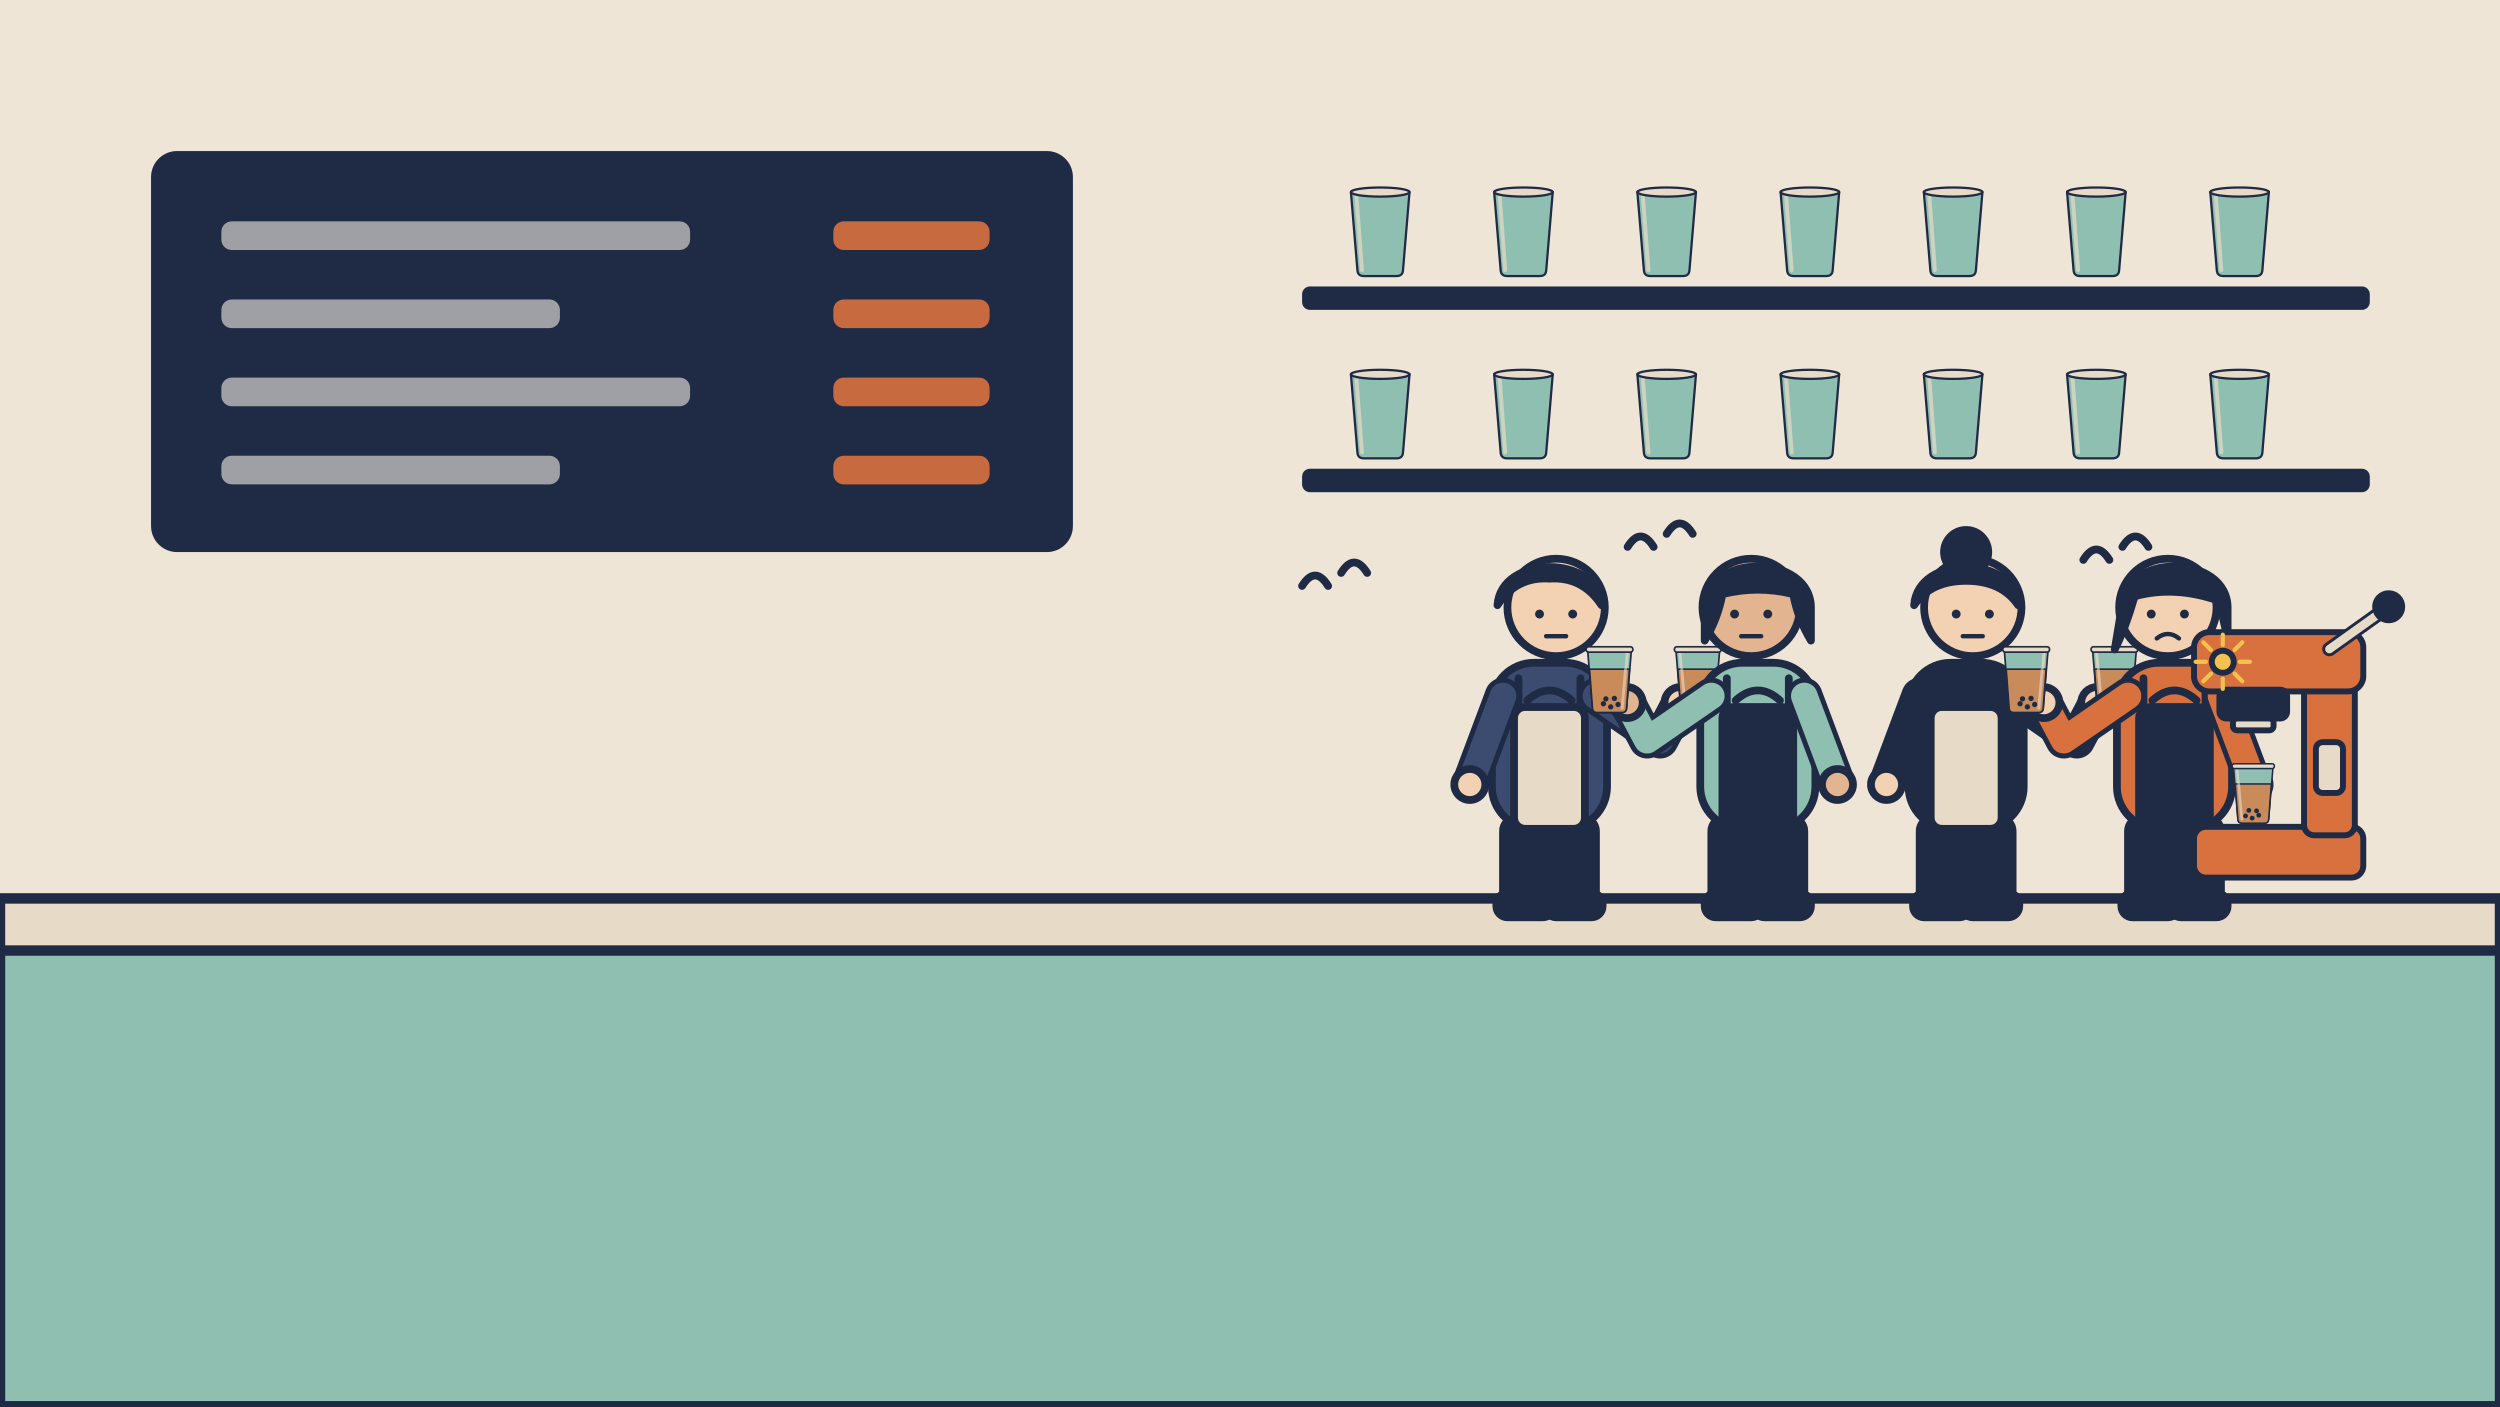
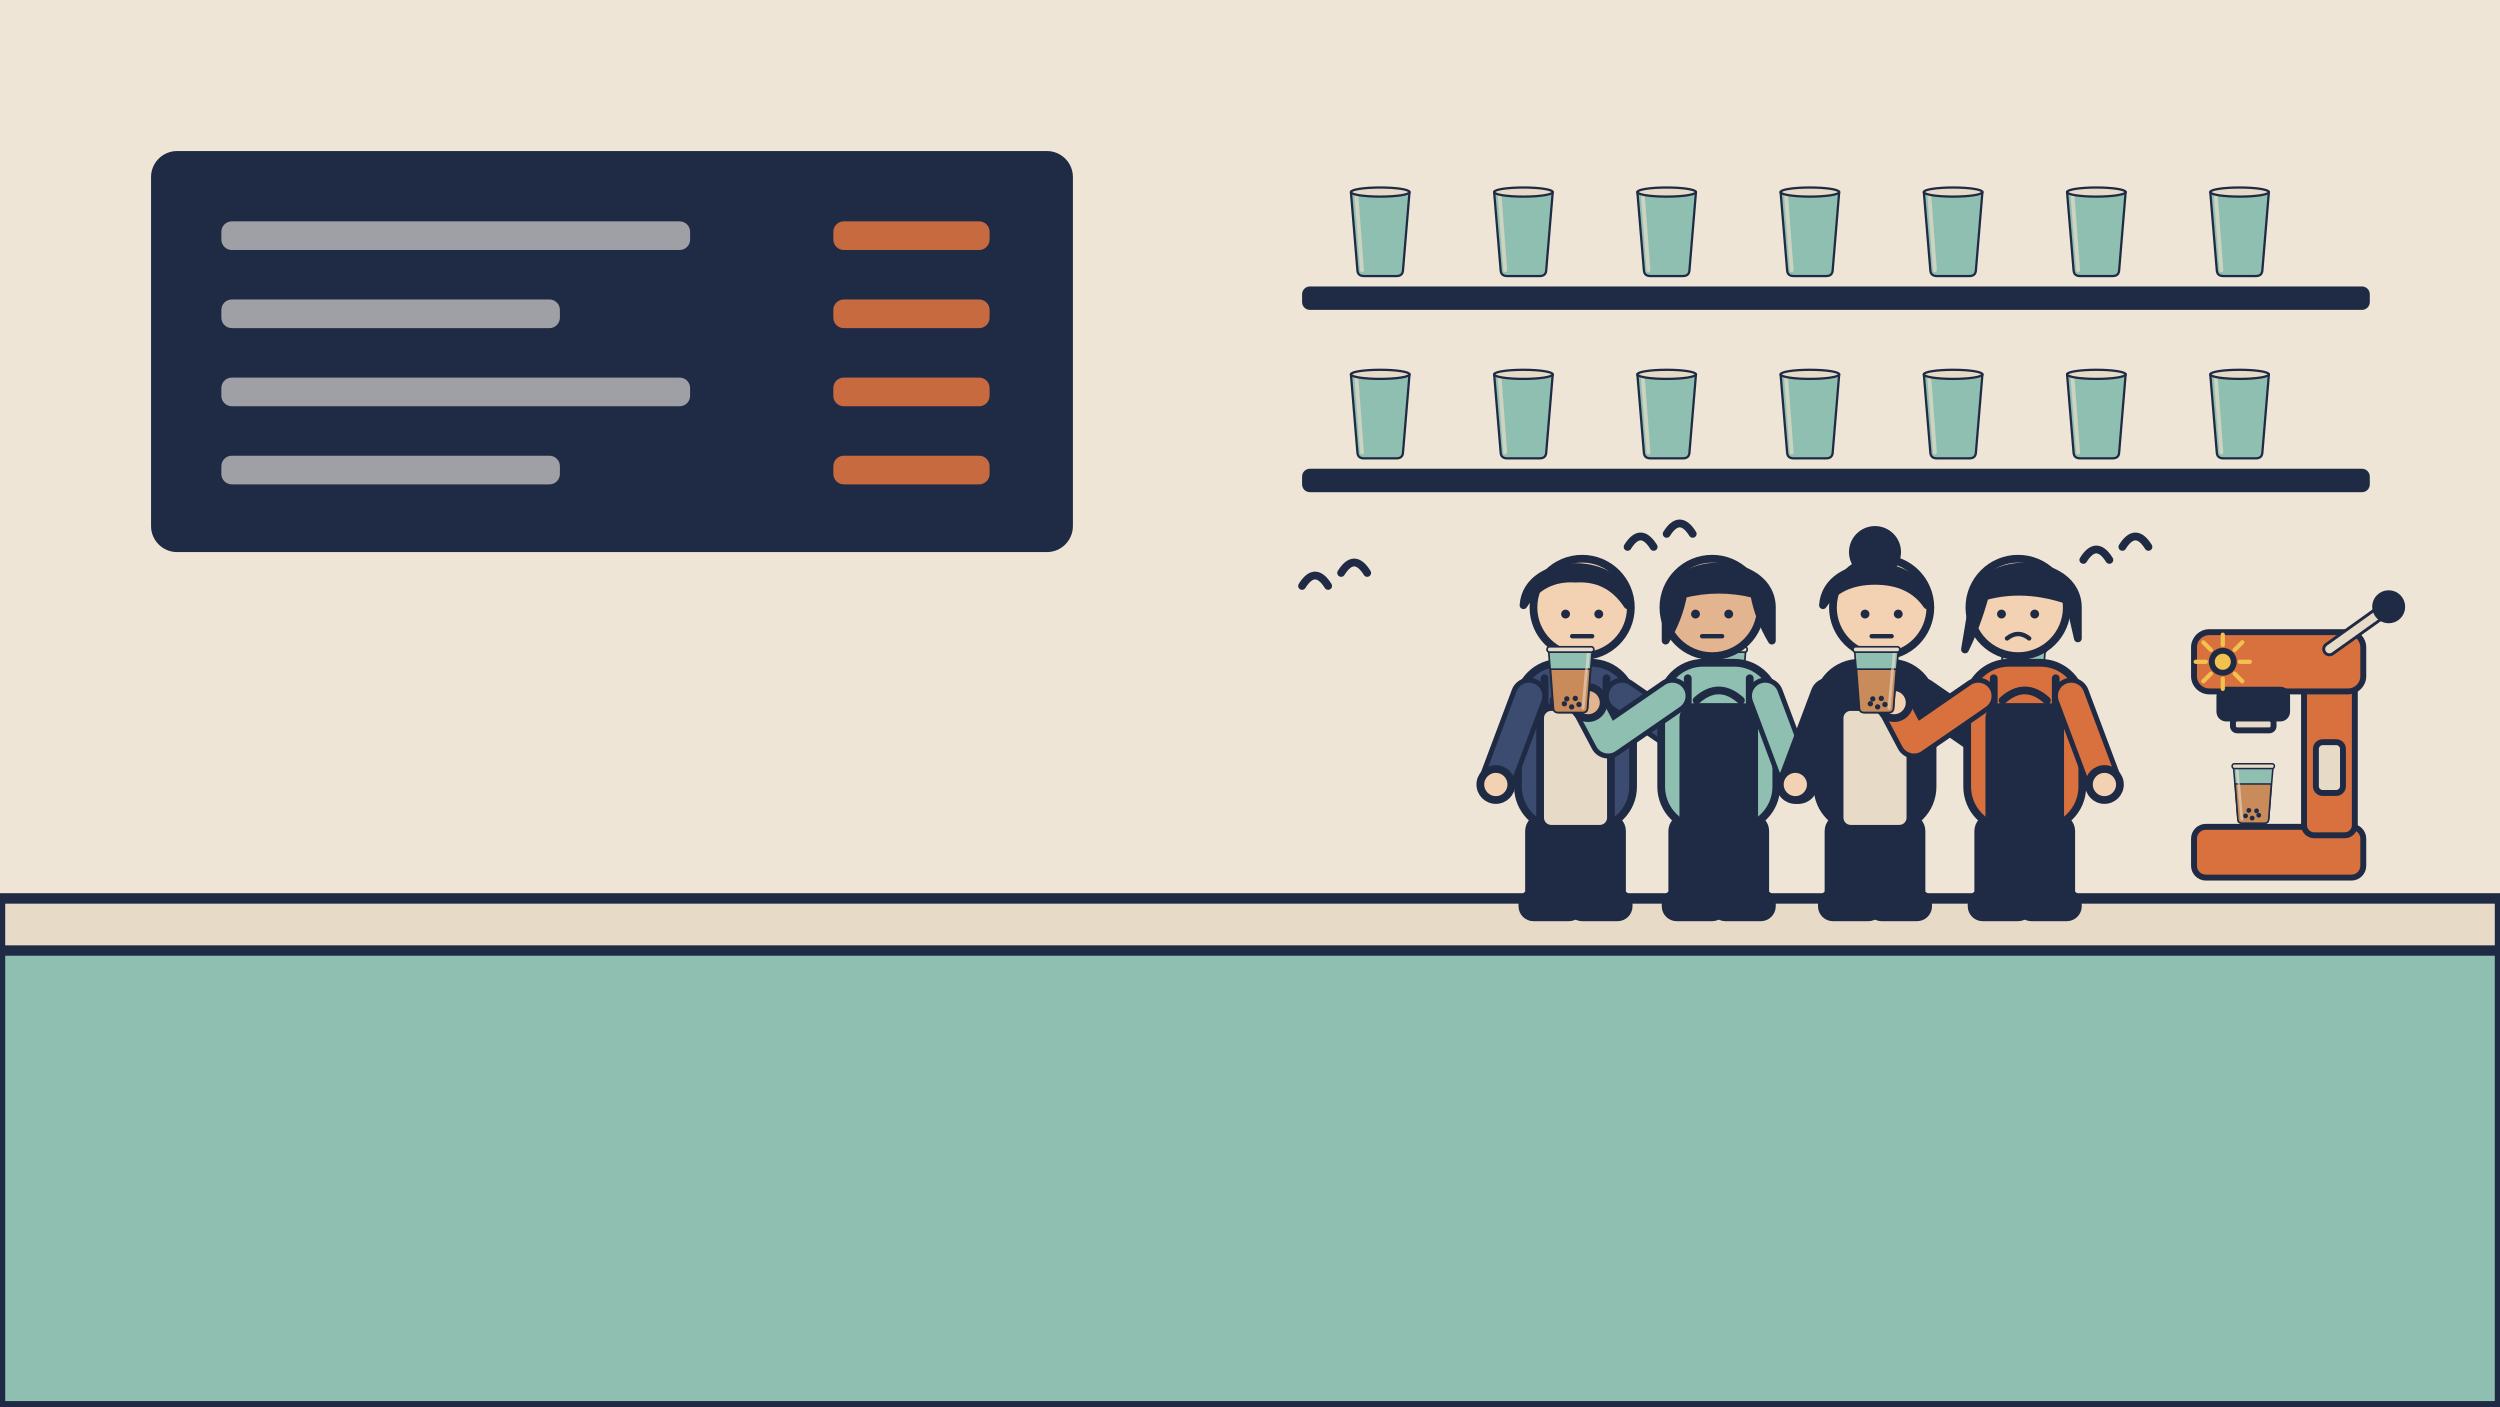
<svg xmlns="http://www.w3.org/2000/svg" viewBox="0 0 1920 1080" width="1920" height="1080" fill="none">
  <rect width="1920" height="1080" fill="#F4EFE6" />
  <rect x="0" y="0" width="1920" height="700" fill="#E7DBC7" opacity="0.5" />
  <rect x="1000" y="220" width="820" height="18" rx="6" fill="#1F2A44" />
  <g transform="translate(1010 120) scale(0.25 0.25)">
    <g transform="translate(0 0) scale(1.0)">
      <path d="M110 110 L130 350 Q131 368 150 368 L250 368 Q269 368 270 350 L290 110 Z" fill="#8FBFB0" stroke="#1F2A44" stroke-width="7" stroke-linejoin="round" stroke-linecap="round" />
      <path d="M126 110 L144 350" stroke="#E7DBC7" stroke-width="12" stroke-linecap="round" opacity="0.7" />
      <ellipse cx="200" cy="110" rx="90" ry="14" fill="#E7DBC7" stroke="#1F2A44" stroke-width="7" stroke-linejoin="round" stroke-linecap="round" />
    </g>
  </g>
  <g transform="translate(1120 120) scale(0.25 0.25)">
    <g transform="translate(0 0) scale(1.0)">
      <path d="M110 110 L130 350 Q131 368 150 368 L250 368 Q269 368 270 350 L290 110 Z" fill="#8FBFB0" stroke="#1F2A44" stroke-width="7" stroke-linejoin="round" stroke-linecap="round" />
      <path d="M126 110 L144 350" stroke="#E7DBC7" stroke-width="12" stroke-linecap="round" opacity="0.7" />
      <ellipse cx="200" cy="110" rx="90" ry="14" fill="#E7DBC7" stroke="#1F2A44" stroke-width="7" stroke-linejoin="round" stroke-linecap="round" />
    </g>
  </g>
  <g transform="translate(1230 120) scale(0.25 0.25)">
    <g transform="translate(0 0) scale(1.0)">
      <path d="M110 110 L130 350 Q131 368 150 368 L250 368 Q269 368 270 350 L290 110 Z" fill="#8FBFB0" stroke="#1F2A44" stroke-width="7" stroke-linejoin="round" stroke-linecap="round" />
      <path d="M126 110 L144 350" stroke="#E7DBC7" stroke-width="12" stroke-linecap="round" opacity="0.7" />
      <ellipse cx="200" cy="110" rx="90" ry="14" fill="#E7DBC7" stroke="#1F2A44" stroke-width="7" stroke-linejoin="round" stroke-linecap="round" />
    </g>
  </g>
  <g transform="translate(1340 120) scale(0.25 0.25)">
    <g transform="translate(0 0) scale(1.0)">
      <path d="M110 110 L130 350 Q131 368 150 368 L250 368 Q269 368 270 350 L290 110 Z" fill="#8FBFB0" stroke="#1F2A44" stroke-width="7" stroke-linejoin="round" stroke-linecap="round" />
      <path d="M126 110 L144 350" stroke="#E7DBC7" stroke-width="12" stroke-linecap="round" opacity="0.7" />
      <ellipse cx="200" cy="110" rx="90" ry="14" fill="#E7DBC7" stroke="#1F2A44" stroke-width="7" stroke-linejoin="round" stroke-linecap="round" />
    </g>
  </g>
  <g transform="translate(1450 120) scale(0.25 0.25)">
    <g transform="translate(0 0) scale(1.0)">
      <path d="M110 110 L130 350 Q131 368 150 368 L250 368 Q269 368 270 350 L290 110 Z" fill="#8FBFB0" stroke="#1F2A44" stroke-width="7" stroke-linejoin="round" stroke-linecap="round" />
      <path d="M126 110 L144 350" stroke="#E7DBC7" stroke-width="12" stroke-linecap="round" opacity="0.7" />
      <ellipse cx="200" cy="110" rx="90" ry="14" fill="#E7DBC7" stroke="#1F2A44" stroke-width="7" stroke-linejoin="round" stroke-linecap="round" />
    </g>
  </g>
  <g transform="translate(1560 120) scale(0.25 0.25)">
    <g transform="translate(0 0) scale(1.0)">
      <path d="M110 110 L130 350 Q131 368 150 368 L250 368 Q269 368 270 350 L290 110 Z" fill="#8FBFB0" stroke="#1F2A44" stroke-width="7" stroke-linejoin="round" stroke-linecap="round" />
      <path d="M126 110 L144 350" stroke="#E7DBC7" stroke-width="12" stroke-linecap="round" opacity="0.7" />
      <ellipse cx="200" cy="110" rx="90" ry="14" fill="#E7DBC7" stroke="#1F2A44" stroke-width="7" stroke-linejoin="round" stroke-linecap="round" />
    </g>
  </g>
  <g transform="translate(1670 120) scale(0.25 0.25)">
    <g transform="translate(0 0) scale(1.0)">
      <path d="M110 110 L130 350 Q131 368 150 368 L250 368 Q269 368 270 350 L290 110 Z" fill="#8FBFB0" stroke="#1F2A44" stroke-width="7" stroke-linejoin="round" stroke-linecap="round" />
      <path d="M126 110 L144 350" stroke="#E7DBC7" stroke-width="12" stroke-linecap="round" opacity="0.7" />
      <ellipse cx="200" cy="110" rx="90" ry="14" fill="#E7DBC7" stroke="#1F2A44" stroke-width="7" stroke-linejoin="round" stroke-linecap="round" />
    </g>
  </g>
  <rect x="1000" y="360" width="820" height="18" rx="6" fill="#1F2A44" />
  <g transform="translate(1010 260) scale(0.25 0.25)">
    <g transform="translate(0 0) scale(1.0)">
      <path d="M110 110 L130 350 Q131 368 150 368 L250 368 Q269 368 270 350 L290 110 Z" fill="#8FBFB0" stroke="#1F2A44" stroke-width="7" stroke-linejoin="round" stroke-linecap="round" />
      <path d="M126 110 L144 350" stroke="#E7DBC7" stroke-width="12" stroke-linecap="round" opacity="0.7" />
      <ellipse cx="200" cy="110" rx="90" ry="14" fill="#E7DBC7" stroke="#1F2A44" stroke-width="7" stroke-linejoin="round" stroke-linecap="round" />
    </g>
  </g>
  <g transform="translate(1120 260) scale(0.25 0.25)">
    <g transform="translate(0 0) scale(1.0)">
      <path d="M110 110 L130 350 Q131 368 150 368 L250 368 Q269 368 270 350 L290 110 Z" fill="#8FBFB0" stroke="#1F2A44" stroke-width="7" stroke-linejoin="round" stroke-linecap="round" />
      <path d="M126 110 L144 350" stroke="#E7DBC7" stroke-width="12" stroke-linecap="round" opacity="0.7" />
      <ellipse cx="200" cy="110" rx="90" ry="14" fill="#E7DBC7" stroke="#1F2A44" stroke-width="7" stroke-linejoin="round" stroke-linecap="round" />
    </g>
  </g>
  <g transform="translate(1230 260) scale(0.25 0.25)">
    <g transform="translate(0 0) scale(1.0)">
      <path d="M110 110 L130 350 Q131 368 150 368 L250 368 Q269 368 270 350 L290 110 Z" fill="#8FBFB0" stroke="#1F2A44" stroke-width="7" stroke-linejoin="round" stroke-linecap="round" />
      <path d="M126 110 L144 350" stroke="#E7DBC7" stroke-width="12" stroke-linecap="round" opacity="0.7" />
      <ellipse cx="200" cy="110" rx="90" ry="14" fill="#E7DBC7" stroke="#1F2A44" stroke-width="7" stroke-linejoin="round" stroke-linecap="round" />
    </g>
  </g>
  <g transform="translate(1340 260) scale(0.25 0.25)">
    <g transform="translate(0 0) scale(1.0)">
      <path d="M110 110 L130 350 Q131 368 150 368 L250 368 Q269 368 270 350 L290 110 Z" fill="#8FBFB0" stroke="#1F2A44" stroke-width="7" stroke-linejoin="round" stroke-linecap="round" />
      <path d="M126 110 L144 350" stroke="#E7DBC7" stroke-width="12" stroke-linecap="round" opacity="0.7" />
      <ellipse cx="200" cy="110" rx="90" ry="14" fill="#E7DBC7" stroke="#1F2A44" stroke-width="7" stroke-linejoin="round" stroke-linecap="round" />
    </g>
  </g>
  <g transform="translate(1450 260) scale(0.25 0.25)">
    <g transform="translate(0 0) scale(1.0)">
      <path d="M110 110 L130 350 Q131 368 150 368 L250 368 Q269 368 270 350 L290 110 Z" fill="#8FBFB0" stroke="#1F2A44" stroke-width="7" stroke-linejoin="round" stroke-linecap="round" />
      <path d="M126 110 L144 350" stroke="#E7DBC7" stroke-width="12" stroke-linecap="round" opacity="0.7" />
      <ellipse cx="200" cy="110" rx="90" ry="14" fill="#E7DBC7" stroke="#1F2A44" stroke-width="7" stroke-linejoin="round" stroke-linecap="round" />
    </g>
  </g>
  <g transform="translate(1560 260) scale(0.25 0.25)">
    <g transform="translate(0 0) scale(1.0)">
      <path d="M110 110 L130 350 Q131 368 150 368 L250 368 Q269 368 270 350 L290 110 Z" fill="#8FBFB0" stroke="#1F2A44" stroke-width="7" stroke-linejoin="round" stroke-linecap="round" />
      <path d="M126 110 L144 350" stroke="#E7DBC7" stroke-width="12" stroke-linecap="round" opacity="0.7" />
      <ellipse cx="200" cy="110" rx="90" ry="14" fill="#E7DBC7" stroke="#1F2A44" stroke-width="7" stroke-linejoin="round" stroke-linecap="round" />
    </g>
  </g>
  <g transform="translate(1670 260) scale(0.25 0.25)">
    <g transform="translate(0 0) scale(1.0)">
      <path d="M110 110 L130 350 Q131 368 150 368 L250 368 Q269 368 270 350 L290 110 Z" fill="#8FBFB0" stroke="#1F2A44" stroke-width="7" stroke-linejoin="round" stroke-linecap="round" />
      <path d="M126 110 L144 350" stroke="#E7DBC7" stroke-width="12" stroke-linecap="round" opacity="0.7" />
      <ellipse cx="200" cy="110" rx="90" ry="14" fill="#E7DBC7" stroke="#1F2A44" stroke-width="7" stroke-linejoin="round" stroke-linecap="round" />
    </g>
  </g>
  <rect x="120" y="120" width="700" height="300" rx="16" fill="#1F2A44" stroke="#1F2A44" stroke-width="8" stroke-linejoin="round" stroke-linecap="round" />
  <rect x="170" y="170" width="360" height="22" rx="8" fill="#F4EFE6" opacity="0.6" />
  <rect x="640" y="170" width="120" height="22" rx="8" fill="#D9713F" opacity="0.9" />
  <rect x="170" y="230" width="260" height="22" rx="8" fill="#F4EFE6" opacity="0.6" />
  <rect x="640" y="230" width="120" height="22" rx="8" fill="#D9713F" opacity="0.9" />
  <rect x="170" y="290" width="360" height="22" rx="8" fill="#F4EFE6" opacity="0.6" />
  <rect x="640" y="290" width="120" height="22" rx="8" fill="#D9713F" opacity="0.9" />
  <rect x="170" y="350" width="260" height="22" rx="8" fill="#F4EFE6" opacity="0.6" />
  <rect x="640" y="350" width="120" height="22" rx="8" fill="#D9713F" opacity="0.9" />
  <rect x="0" y="700" width="1920" height="380" fill="#8FBFB0" stroke="#1F2A44" stroke-width="8" stroke-linejoin="round" stroke-linecap="round" />
  <rect x="0" y="690" width="1920" height="40" fill="#E7DBC7" stroke="#1F2A44" stroke-width="8" stroke-linejoin="round" stroke-linecap="round" />
-   <g transform="translate(1020 390) scale(0.85 0.85)">
+   <g transform="translate(1040 390) scale(0.85 0.85)">
    <rect x="158" y="280" width="40" height="78" rx="12" fill="#1F2A44" stroke="#1F2A44" stroke-width="7" stroke-linejoin="round" stroke-linecap="round" />
    <rect x="202" y="280" width="40" height="78" rx="12" fill="#1F2A44" stroke="#1F2A44" stroke-width="7" stroke-linejoin="round" stroke-linecap="round" />
    <rect x="152" y="348" width="52" height="22" rx="10" fill="#1F2A44" stroke="#1F2A44" stroke-width="7" stroke-linejoin="round" stroke-linecap="round" />
    <rect x="196" y="348" width="52" height="22" rx="10" fill="#1F2A44" stroke="#1F2A44" stroke-width="7" stroke-linejoin="round" stroke-linecap="round" />
    <rect x="148.0" y="140" width="104" height="150" rx="38" fill="#3B4C70" stroke="#1F2A44" stroke-width="7" stroke-linejoin="round" stroke-linecap="round" />
    <path d="M172 154 L172 180 M228 154 L228 180" stroke="#1F2A44" stroke-width="7" stroke-linejoin="round" stroke-linecap="round" />
    <rect x="168" y="180" width="64" height="110" rx="10" fill="#E7DBC7" stroke="#1F2A44" stroke-width="7" stroke-linejoin="round" stroke-linecap="round" />
    <path d="M180 174 Q200 156 220 174" stroke="#1F2A44" stroke-width="7" stroke-linejoin="round" stroke-linecap="round" fill="none" />
    <path d="M158 170 L128 250" stroke="#1F2A44" stroke-width="33.0" stroke-linecap="round" />
    <path d="M158 170 L128 250" stroke="#3B4C70" stroke-width="24" stroke-linecap="round" />
    <circle cx="128" cy="250" r="14" fill="#F3D2B3" stroke="#1F2A44" stroke-width="7" stroke-linejoin="round" stroke-linecap="round" />
    <path d="M242 170 L300 210 L318 176" stroke="#1F2A44" stroke-width="33" stroke-linecap="round" stroke-linejoin="round" />
    <path d="M242 170 L300 210 L318 176" stroke="#3B4C70" stroke-width="24" stroke-linecap="round" stroke-linejoin="round" />
    <circle cx="318" cy="176" r="14" fill="#F3D2B3" stroke="#1F2A44" stroke-width="7" stroke-linejoin="round" stroke-linecap="round" />
    <g transform="translate(290 104) scale(0.22)">
      <path d="M110 110 L130 350 Q131 368 150 368 L250 368 Q269 368 270 350 L290 110 Z" fill="#8FBFB0" stroke="#1F2A44" stroke-width="7" stroke-linejoin="round" stroke-linecap="round" />
      <path d="M126 110 L144 350" stroke="#E7DBC7" stroke-width="12" stroke-linecap="round" opacity="0.7" />
      <path d="M118 190 L282 190 L270 350 Q269 368 250 368 L150 368 Q131 368 130 350 Z" fill="#C98B5A" stroke="#1F2A44" stroke-width="7" stroke-linejoin="round" stroke-linecap="round" />
      <path d="M134 190 L148 350" stroke="#E7DBC7" stroke-width="12" stroke-linecap="round" opacity="0.6" />
      <circle cx="165" cy="335" r="11" fill="#1F2A44" />
      <circle cx="195" cy="345" r="11" fill="#1F2A44" />
      <circle cx="225" cy="332" r="11" fill="#1F2A44" />
      <circle cx="180" cy="310" r="11" fill="#1F2A44" />
      <circle cx="215" cy="312" r="11" fill="#1F2A44" />
      <rect x="104" y="98" width="192" height="22" rx="10" fill="#E7DBC7" stroke="#1F2A44" stroke-width="7" stroke-linejoin="round" stroke-linecap="round" />
    </g>
    <circle cx="206" cy="90" r="44" fill="#F3D2B3" stroke="#1F2A44" stroke-width="7" stroke-linejoin="round" stroke-linecap="round" />
    <path d="M153 88 C156 42 244 42 247 88 Q230 62 200 64 Q170 62 153 88 Z" fill="#1F2A44" stroke="#1F2A44" stroke-width="7" stroke-linejoin="round" stroke-linecap="round" />
    <circle cx="191" cy="96" r="4" fill="#1F2A44" />
    <circle cx="221" cy="96" r="4" fill="#1F2A44" />
    <path d="M197 116 L215 116" stroke="#1F2A44" stroke-width="4" stroke-linejoin="round" stroke-linecap="round" />
  </g>
-   <g transform="translate(1520.0 390) scale(-0.85 0.85)">
+   <g transform="translate(1490.0 390) scale(-0.85 0.85)">
    <rect x="158" y="280" width="40" height="78" rx="12" fill="#1F2A44" stroke="#1F2A44" stroke-width="7" stroke-linejoin="round" stroke-linecap="round" />
    <rect x="202" y="280" width="40" height="78" rx="12" fill="#1F2A44" stroke="#1F2A44" stroke-width="7" stroke-linejoin="round" stroke-linecap="round" />
    <rect x="152" y="348" width="52" height="22" rx="10" fill="#1F2A44" stroke="#1F2A44" stroke-width="7" stroke-linejoin="round" stroke-linecap="round" />
    <rect x="196" y="348" width="52" height="22" rx="10" fill="#1F2A44" stroke="#1F2A44" stroke-width="7" stroke-linejoin="round" stroke-linecap="round" />
    <rect x="148.0" y="140" width="104" height="150" rx="38" fill="#8FBFB0" stroke="#1F2A44" stroke-width="7" stroke-linejoin="round" stroke-linecap="round" />
    <path d="M172 154 L172 180 M228 154 L228 180" stroke="#1F2A44" stroke-width="7" stroke-linejoin="round" stroke-linecap="round" />
    <rect x="168" y="180" width="64" height="110" rx="10" fill="#1F2A44" stroke="#1F2A44" stroke-width="7" stroke-linejoin="round" stroke-linecap="round" />
    <path d="M180 174 Q200 156 220 174" stroke="#1F2A44" stroke-width="7" stroke-linejoin="round" stroke-linecap="round" fill="none" />
    <path d="M158 170 L128 250" stroke="#1F2A44" stroke-width="33.0" stroke-linecap="round" />
    <path d="M158 170 L128 250" stroke="#8FBFB0" stroke-width="24" stroke-linecap="round" />
    <circle cx="128" cy="250" r="14" fill="#E2B48F" stroke="#1F2A44" stroke-width="7" stroke-linejoin="round" stroke-linecap="round" />
    <path d="M242 170 L300 210 L318 176" stroke="#1F2A44" stroke-width="33" stroke-linecap="round" stroke-linejoin="round" />
    <path d="M242 170 L300 210 L318 176" stroke="#8FBFB0" stroke-width="24" stroke-linecap="round" stroke-linejoin="round" />
    <circle cx="318" cy="176" r="14" fill="#E2B48F" stroke="#1F2A44" stroke-width="7" stroke-linejoin="round" stroke-linecap="round" />
    <g transform="translate(290 104) scale(0.22)">
      <path d="M110 110 L130 350 Q131 368 150 368 L250 368 Q269 368 270 350 L290 110 Z" fill="#8FBFB0" stroke="#1F2A44" stroke-width="7" stroke-linejoin="round" stroke-linecap="round" />
      <path d="M126 110 L144 350" stroke="#E7DBC7" stroke-width="12" stroke-linecap="round" opacity="0.7" />
      <path d="M118 190 L282 190 L270 350 Q269 368 250 368 L150 368 Q131 368 130 350 Z" fill="#C98B5A" stroke="#1F2A44" stroke-width="7" stroke-linejoin="round" stroke-linecap="round" />
      <path d="M134 190 L148 350" stroke="#E7DBC7" stroke-width="12" stroke-linecap="round" opacity="0.6" />
      <circle cx="165" cy="335" r="11" fill="#1F2A44" />
      <circle cx="195" cy="345" r="11" fill="#1F2A44" />
      <circle cx="225" cy="332" r="11" fill="#1F2A44" />
      <circle cx="180" cy="310" r="11" fill="#1F2A44" />
      <circle cx="215" cy="312" r="11" fill="#1F2A44" />
      <rect x="104" y="98" width="192" height="22" rx="10" fill="#E7DBC7" stroke="#1F2A44" stroke-width="7" stroke-linejoin="round" stroke-linecap="round" />
    </g>
    <circle cx="206" cy="90" r="44" fill="#E2B48F" stroke="#1F2A44" stroke-width="7" stroke-linejoin="round" stroke-linecap="round" />
    <path d="M152 92 C150 40 250 40 248 92 L248 120 Q236 100 232 78 Q200 70 168 78 Q164 100 152 120 Z" fill="#1F2A44" stroke="#1F2A44" stroke-width="7" stroke-linejoin="round" stroke-linecap="round" />
    <circle cx="191" cy="96" r="4" fill="#1F2A44" />
    <circle cx="221" cy="96" r="4" fill="#1F2A44" />
    <path d="M197 116 L215 116" stroke="#1F2A44" stroke-width="4" stroke-linejoin="round" stroke-linecap="round" />
  </g>
-   <g transform="translate(1340 390) scale(0.85 0.85)">
+   <g transform="translate(1270 390) scale(0.85 0.85)">
    <rect x="158" y="280" width="40" height="78" rx="12" fill="#1F2A44" stroke="#1F2A44" stroke-width="7" stroke-linejoin="round" stroke-linecap="round" />
    <rect x="202" y="280" width="40" height="78" rx="12" fill="#1F2A44" stroke="#1F2A44" stroke-width="7" stroke-linejoin="round" stroke-linecap="round" />
    <rect x="152" y="348" width="52" height="22" rx="10" fill="#1F2A44" stroke="#1F2A44" stroke-width="7" stroke-linejoin="round" stroke-linecap="round" />
    <rect x="196" y="348" width="52" height="22" rx="10" fill="#1F2A44" stroke="#1F2A44" stroke-width="7" stroke-linejoin="round" stroke-linecap="round" />
    <rect x="148.0" y="140" width="104" height="150" rx="38" fill="#1F2A44" stroke="#1F2A44" stroke-width="7" stroke-linejoin="round" stroke-linecap="round" />
    <path d="M172 154 L172 180 M228 154 L228 180" stroke="#1F2A44" stroke-width="7" stroke-linejoin="round" stroke-linecap="round" />
    <rect x="168" y="180" width="64" height="110" rx="10" fill="#E7DBC7" stroke="#1F2A44" stroke-width="7" stroke-linejoin="round" stroke-linecap="round" />
    <path d="M180 174 Q200 156 220 174" stroke="#1F2A44" stroke-width="7" stroke-linejoin="round" stroke-linecap="round" fill="none" />
    <path d="M158 170 L128 250" stroke="#1F2A44" stroke-width="33.0" stroke-linecap="round" />
    <path d="M158 170 L128 250" stroke="#1F2A44" stroke-width="24" stroke-linecap="round" />
    <circle cx="128" cy="250" r="14" fill="#F3D2B3" stroke="#1F2A44" stroke-width="7" stroke-linejoin="round" stroke-linecap="round" />
    <path d="M242 170 L300 210 L318 176" stroke="#1F2A44" stroke-width="33" stroke-linecap="round" stroke-linejoin="round" />
    <path d="M242 170 L300 210 L318 176" stroke="#1F2A44" stroke-width="24" stroke-linecap="round" stroke-linejoin="round" />
    <circle cx="318" cy="176" r="14" fill="#F3D2B3" stroke="#1F2A44" stroke-width="7" stroke-linejoin="round" stroke-linecap="round" />
    <g transform="translate(290 104) scale(0.22)">
      <path d="M110 110 L130 350 Q131 368 150 368 L250 368 Q269 368 270 350 L290 110 Z" fill="#8FBFB0" stroke="#1F2A44" stroke-width="7" stroke-linejoin="round" stroke-linecap="round" />
      <path d="M126 110 L144 350" stroke="#E7DBC7" stroke-width="12" stroke-linecap="round" opacity="0.7" />
      <path d="M118 190 L282 190 L270 350 Q269 368 250 368 L150 368 Q131 368 130 350 Z" fill="#C98B5A" stroke="#1F2A44" stroke-width="7" stroke-linejoin="round" stroke-linecap="round" />
      <path d="M134 190 L148 350" stroke="#E7DBC7" stroke-width="12" stroke-linecap="round" opacity="0.6" />
      <circle cx="165" cy="335" r="11" fill="#1F2A44" />
      <circle cx="195" cy="345" r="11" fill="#1F2A44" />
      <circle cx="225" cy="332" r="11" fill="#1F2A44" />
      <circle cx="180" cy="310" r="11" fill="#1F2A44" />
      <circle cx="215" cy="312" r="11" fill="#1F2A44" />
      <rect x="104" y="98" width="192" height="22" rx="10" fill="#E7DBC7" stroke="#1F2A44" stroke-width="7" stroke-linejoin="round" stroke-linecap="round" />
    </g>
    <circle cx="206" cy="90" r="44" fill="#F3D2B3" stroke="#1F2A44" stroke-width="7" stroke-linejoin="round" stroke-linecap="round" />
    <circle cx="200" cy="40" r="20" fill="#1F2A44" stroke="#1F2A44" stroke-width="7" stroke-linejoin="round" stroke-linecap="round" />
    <path d="M153 88 C156 42 244 42 247 88 Q232 66 200 66 Q168 66 153 88 Z" fill="#1F2A44" stroke="#1F2A44" stroke-width="7" stroke-linejoin="round" stroke-linecap="round" />
    <circle cx="191" cy="96" r="4" fill="#1F2A44" />
    <circle cx="221" cy="96" r="4" fill="#1F2A44" />
    <path d="M197 116 L215 116" stroke="#1F2A44" stroke-width="4" stroke-linejoin="round" stroke-linecap="round" />
  </g>
-   <g transform="translate(1840.0 390) scale(-0.85 0.85)">
+   <g transform="translate(1725.0 390) scale(-0.85 0.85)">
    <rect x="158" y="280" width="40" height="78" rx="12" fill="#1F2A44" stroke="#1F2A44" stroke-width="7" stroke-linejoin="round" stroke-linecap="round" />
    <rect x="202" y="280" width="40" height="78" rx="12" fill="#1F2A44" stroke="#1F2A44" stroke-width="7" stroke-linejoin="round" stroke-linecap="round" />
    <rect x="152" y="348" width="52" height="22" rx="10" fill="#1F2A44" stroke="#1F2A44" stroke-width="7" stroke-linejoin="round" stroke-linecap="round" />
    <rect x="196" y="348" width="52" height="22" rx="10" fill="#1F2A44" stroke="#1F2A44" stroke-width="7" stroke-linejoin="round" stroke-linecap="round" />
    <rect x="148.0" y="140" width="104" height="150" rx="38" fill="#D9713F" stroke="#1F2A44" stroke-width="7" stroke-linejoin="round" stroke-linecap="round" />
    <path d="M172 154 L172 180 M228 154 L228 180" stroke="#1F2A44" stroke-width="7" stroke-linejoin="round" stroke-linecap="round" />
    <rect x="168" y="180" width="64" height="110" rx="10" fill="#1F2A44" stroke="#1F2A44" stroke-width="7" stroke-linejoin="round" stroke-linecap="round" />
    <path d="M180 174 Q200 156 220 174" stroke="#1F2A44" stroke-width="7" stroke-linejoin="round" stroke-linecap="round" fill="none" />
    <path d="M158 170 L128 250" stroke="#1F2A44" stroke-width="33.0" stroke-linecap="round" />
    <path d="M158 170 L128 250" stroke="#D9713F" stroke-width="24" stroke-linecap="round" />
    <circle cx="128" cy="250" r="14" fill="#F3D2B3" stroke="#1F2A44" stroke-width="7" stroke-linejoin="round" stroke-linecap="round" />
    <path d="M242 170 L300 210 L318 176" stroke="#1F2A44" stroke-width="33" stroke-linecap="round" stroke-linejoin="round" />
    <path d="M242 170 L300 210 L318 176" stroke="#D9713F" stroke-width="24" stroke-linecap="round" stroke-linejoin="round" />
    <circle cx="318" cy="176" r="14" fill="#F3D2B3" stroke="#1F2A44" stroke-width="7" stroke-linejoin="round" stroke-linecap="round" />
    <g transform="translate(290 104) scale(0.22)">
      <path d="M110 110 L130 350 Q131 368 150 368 L250 368 Q269 368 270 350 L290 110 Z" fill="#8FBFB0" stroke="#1F2A44" stroke-width="7" stroke-linejoin="round" stroke-linecap="round" />
      <path d="M126 110 L144 350" stroke="#E7DBC7" stroke-width="12" stroke-linecap="round" opacity="0.7" />
      <path d="M118 190 L282 190 L270 350 Q269 368 250 368 L150 368 Q131 368 130 350 Z" fill="#C98B5A" stroke="#1F2A44" stroke-width="7" stroke-linejoin="round" stroke-linecap="round" />
      <path d="M134 190 L148 350" stroke="#E7DBC7" stroke-width="12" stroke-linecap="round" opacity="0.6" />
      <circle cx="165" cy="335" r="11" fill="#1F2A44" />
      <circle cx="195" cy="345" r="11" fill="#1F2A44" />
      <circle cx="225" cy="332" r="11" fill="#1F2A44" />
      <circle cx="180" cy="310" r="11" fill="#1F2A44" />
      <circle cx="215" cy="312" r="11" fill="#1F2A44" />
      <rect x="104" y="98" width="192" height="22" rx="10" fill="#E7DBC7" stroke="#1F2A44" stroke-width="7" stroke-linejoin="round" stroke-linecap="round" />
    </g>
    <circle cx="206" cy="90" r="44" fill="#F3D2B3" stroke="#1F2A44" stroke-width="7" stroke-linejoin="round" stroke-linecap="round" />
    <path d="M152 92 C150 40 250 40 248 92 L254 128 Q244 108 236 80 Q200 70 160 84 Q156 100 152 118 Z" fill="#1F2A44" stroke="#1F2A44" stroke-width="7" stroke-linejoin="round" stroke-linecap="round" />
    <circle cx="191" cy="96" r="4" fill="#1F2A44" />
    <circle cx="221" cy="96" r="4" fill="#1F2A44" />
    <path d="M196 118 Q206 110 216 118" stroke="#1F2A44" stroke-width="4" stroke-linejoin="round" stroke-linecap="round" />
  </g>
  <g transform="translate(1620 440) scale(0.65 0.65)">
    <rect x="100.0" y="300" width="200" height="60" rx="14" fill="#D9713F" stroke="#1F2A44" stroke-width="7" stroke-linejoin="round" stroke-linecap="round" />
    <rect x="230.0" y="90" width="60" height="220" rx="12" fill="#D9713F" stroke="#1F2A44" stroke-width="7" stroke-linejoin="round" stroke-linecap="round" />
    <rect x="100.0" y="70" width="200" height="70" rx="18" fill="#D9713F" stroke="#1F2A44" stroke-width="7" stroke-linejoin="round" stroke-linecap="round" />
    <rect x="130.0" y="138" width="80" height="34" rx="8" fill="#1F2A44" stroke="#1F2A44" stroke-width="7" stroke-linejoin="round" stroke-linecap="round" />
    <rect x="146.0" y="172" width="48" height="14" rx="5" fill="#E7DBC7" stroke="#1F2A44" stroke-width="7" stroke-linejoin="round" stroke-linecap="round" />
    <g transform="translate(118.0 200) scale(0.26)">
      <path d="M110 110 L130 350 Q131 368 150 368 L250 368 Q269 368 270 350 L290 110 Z" fill="#8FBFB0" stroke="#1F2A44" stroke-width="7" stroke-linejoin="round" stroke-linecap="round" />
      <path d="M126 110 L144 350" stroke="#E7DBC7" stroke-width="12" stroke-linecap="round" opacity="0.7" />
      <path d="M118 190 L282 190 L270 350 Q269 368 250 368 L150 368 Q131 368 130 350 Z" fill="#C98B5A" stroke="#1F2A44" stroke-width="7" stroke-linejoin="round" stroke-linecap="round" />
      <path d="M134 190 L148 350" stroke="#E7DBC7" stroke-width="12" stroke-linecap="round" opacity="0.6" />
      <circle cx="165" cy="335" r="11" fill="#1F2A44" />
      <circle cx="195" cy="345" r="11" fill="#1F2A44" />
      <circle cx="225" cy="332" r="11" fill="#1F2A44" />
      <circle cx="180" cy="310" r="11" fill="#1F2A44" />
      <circle cx="215" cy="312" r="11" fill="#1F2A44" />
      <rect x="104" y="98" width="192" height="22" rx="10" fill="#E7DBC7" stroke="#1F2A44" stroke-width="7" stroke-linejoin="round" stroke-linecap="round" />
    </g>
    <path d="M260.0 90 L330.0 40" stroke="#1F2A44" stroke-width="17" stroke-linecap="round" />
    <path d="M260.0 90 L330.0 40" stroke="#E7DBC7" stroke-width="10" stroke-linecap="round" />
    <circle cx="330.0" cy="40" r="16" fill="#1F2A44" stroke="#1F2A44" stroke-width="7" stroke-linejoin="round" stroke-linecap="round" />
    <rect x="244.0" y="200" width="32" height="60" rx="8" fill="#E7DBC7" stroke="#1F2A44" stroke-width="7" stroke-linejoin="round" stroke-linecap="round" />
    <circle cx="134.0" cy="105" r="13" fill="#F2C14E" stroke="#1F2A44" stroke-width="7" stroke-linejoin="round" stroke-linecap="round" />
    <path d="M154 105 L166 105" stroke="#F2C14E" stroke-width="5" stroke-linecap="round" />
    <path d="M148 119 L157 128" stroke="#F2C14E" stroke-width="5" stroke-linecap="round" />
    <path d="M134 125 L134 137" stroke="#F2C14E" stroke-width="5" stroke-linecap="round" />
    <path d="M120 119 L111 128" stroke="#F2C14E" stroke-width="5" stroke-linecap="round" />
    <path d="M114 105 L102 105" stroke="#F2C14E" stroke-width="5" stroke-linecap="round" />
    <path d="M120 91 L111 82" stroke="#F2C14E" stroke-width="5" stroke-linecap="round" />
    <path d="M134 85 L134 73" stroke="#F2C14E" stroke-width="5" stroke-linecap="round" />
    <path d="M148 91 L157 82" stroke="#F2C14E" stroke-width="5" stroke-linecap="round" />
  </g>
  <path d="M1000 450 q10 -16 20 0 M1030 440 q10 -16 20 0" stroke="#1F2A44" stroke-width="6" stroke-linejoin="round" stroke-linecap="round" />
  <path d="M1250 420 q10 -16 20 0 M1280 410 q10 -16 20 0" stroke="#1F2A44" stroke-width="6" stroke-linejoin="round" stroke-linecap="round" />
  <path d="M1600 430 q10 -16 20 0 M1630 420 q10 -16 20 0" stroke="#1F2A44" stroke-width="6" stroke-linejoin="round" stroke-linecap="round" />
</svg>
